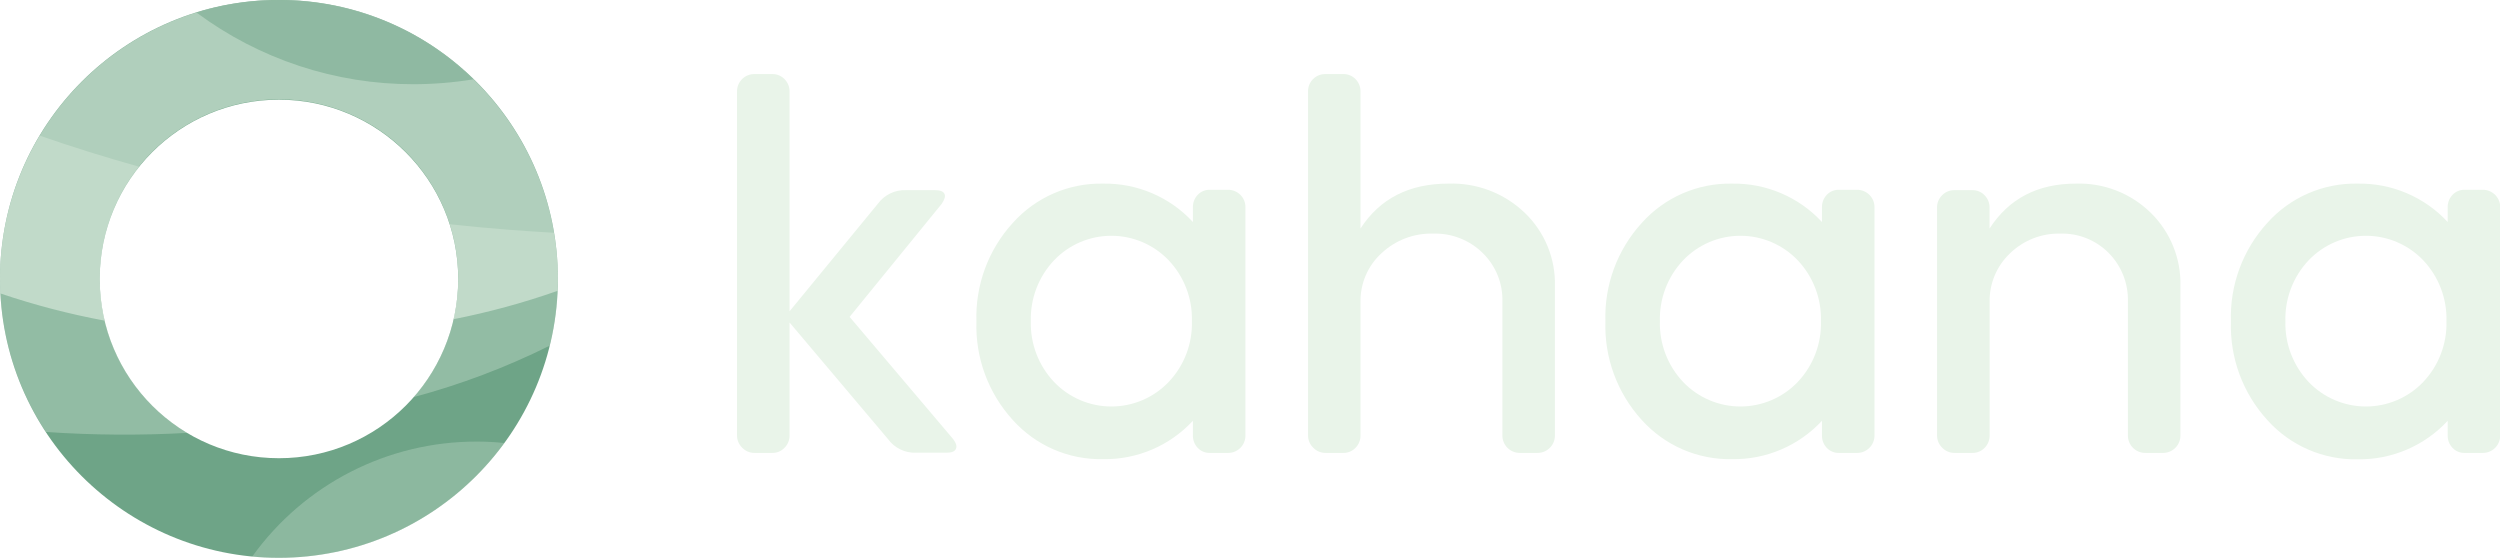
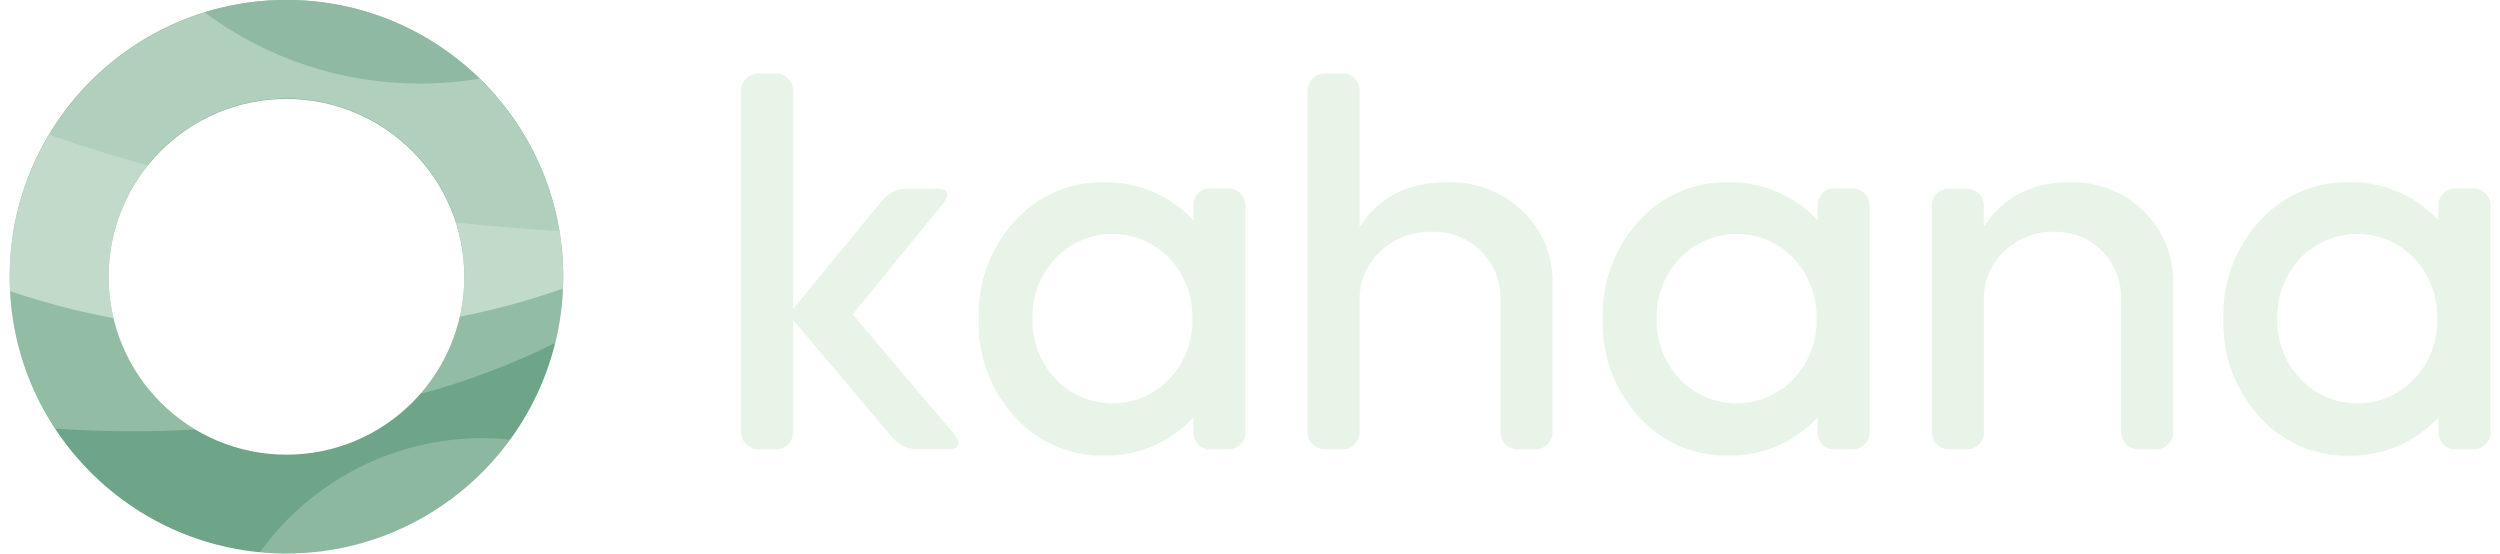
- <svg xmlns="http://www.w3.org/2000/svg" viewBox="0 0 344.6 76.9">
-   <defs>
-     <style>.cls-1,.cls-3,.cls-4,.cls-5,.cls-6{fill:#e9f4e9;}.cls-2,.cls-7{fill:#6ea487;}.cls-3{opacity:0.2;}.cls-4{opacity:0.25;}.cls-5{opacity:0.3;}.cls-6{opacity:0.54;}.cls-7{opacity:0.5;}</style>
-   </defs>
-   <g id="Layer_2" data-name="Layer 2">
-     <g id="logo">
-       <g id="kahana_logo_wide_light">
-         <path class="cls-1" d="M102.29,61.7a2.36,2.36,0,0,1-.7-1.73V12.64a2.38,2.38,0,0,1,.7-1.74,2.36,2.36,0,0,1,1.74-.69h2.44a2.27,2.27,0,0,1,1.66.69,2.34,2.34,0,0,1,.7,1.74V42.91L121,28.09a4.59,4.59,0,0,1,3.9-1.88h4c.7,0,1.13.18,1.29.52s0,.8-.38,1.36L117.11,43.68l14.27,16.84c.42.56.55,1,.38,1.36s-.59.52-1.28.52H126.3a4.56,4.56,0,0,1-3.9-1.88L108.83,44.45V60a2.32,2.32,0,0,1-.7,1.73,2.25,2.25,0,0,1-1.66.7H104A2.33,2.33,0,0,1,102.29,61.7Z" />
-         <path class="cls-1" d="M139.59,57.88a19.24,19.24,0,0,1-5-13.57,19.22,19.22,0,0,1,5-13.57,16.26,16.26,0,0,1,12.46-5.43,16.49,16.49,0,0,1,12.38,5.29v-2a2.42,2.42,0,0,1,.66-1.74,2.23,2.23,0,0,1,1.71-.7h2.44a2.38,2.38,0,0,1,2.43,2.44V60a2.38,2.38,0,0,1-2.43,2.43H166.8a2.23,2.23,0,0,1-1.71-.7,2.41,2.41,0,0,1-.66-1.73V58a16.52,16.52,0,0,1-12.38,5.29A16.26,16.26,0,0,1,139.59,57.88Zm5.7-22a11.74,11.74,0,0,0-3.2,8.39,11.72,11.72,0,0,0,3.2,8.38,10.92,10.92,0,0,0,15.8,0,11.67,11.67,0,0,0,3.2-8.38,11.7,11.7,0,0,0-3.2-8.39,10.92,10.92,0,0,0-15.8,0Z" />
-         <path class="cls-1" d="M181,61.7A2.35,2.35,0,0,1,180.3,60V12.64a2.36,2.36,0,0,1,2.43-2.43h2.44a2.28,2.28,0,0,1,1.67.69,2.37,2.37,0,0,1,.69,1.74V31.5q4-6.19,12.11-6.19a14.49,14.49,0,0,1,10.51,4,13.52,13.52,0,0,1,4.18,10.16V60a2.39,2.39,0,0,1-2.44,2.43h-2.36A2.39,2.39,0,0,1,207.09,60V41.59a9,9,0,0,0-2.71-6.71,9.31,9.31,0,0,0-6.82-2.68,10,10,0,0,0-7.14,2.71,8.91,8.91,0,0,0-2.89,6.75V60a2.35,2.35,0,0,1-.69,1.73,2.25,2.25,0,0,1-1.67.7h-2.44A2.36,2.36,0,0,1,181,61.7Z" />
-         <path class="cls-1" d="M226.29,57.88a19.24,19.24,0,0,1-5-13.57,19.22,19.22,0,0,1,5-13.57,16.29,16.29,0,0,1,12.46-5.43,16.52,16.52,0,0,1,12.39,5.29v-2a2.42,2.42,0,0,1,.66-1.74,2.23,2.23,0,0,1,1.71-.7h2.43a2.39,2.39,0,0,1,2.44,2.44V60a2.39,2.39,0,0,1-2.44,2.43h-2.43a2.23,2.23,0,0,1-1.71-.7,2.41,2.41,0,0,1-.66-1.73V58a16.56,16.56,0,0,1-12.39,5.29A16.29,16.29,0,0,1,226.29,57.88Zm5.71-22a11.74,11.74,0,0,0-3.2,8.39,11.72,11.72,0,0,0,3.2,8.38,10.92,10.92,0,0,0,15.8,0,11.72,11.72,0,0,0,3.2-8.38,11.74,11.74,0,0,0-3.2-8.39,10.92,10.92,0,0,0-15.8,0Z" />
-         <path class="cls-1" d="M267.7,61.7A2.36,2.36,0,0,1,267,60V28.65a2.37,2.37,0,0,1,.7-1.74,2.33,2.33,0,0,1,1.74-.7h2.44a2.28,2.28,0,0,1,1.67.7,2.36,2.36,0,0,1,.69,1.74V31.5q4-6.19,11.9-6.19a14.1,14.1,0,0,1,10.3,4,13.65,13.65,0,0,1,4.11,10.16V60a2.39,2.39,0,0,1-2.44,2.43h-2.36A2.39,2.39,0,0,1,293.31,60V41.59a9.16,9.16,0,0,0-2.64-6.71A9,9,0,0,0,284,32.2a9.61,9.61,0,0,0-6.93,2.71,9,9,0,0,0-2.82,6.75V60a2.35,2.35,0,0,1-.69,1.73,2.28,2.28,0,0,1-1.67.7h-2.44A2.33,2.33,0,0,1,267.7,61.7Z" />
-         <path class="cls-1" d="M312.51,57.88a19.24,19.24,0,0,1-5-13.57,19.22,19.22,0,0,1,5-13.57A16.27,16.27,0,0,1,325,25.31a16.52,16.52,0,0,1,12.39,5.29v-2a2.42,2.42,0,0,1,.66-1.74,2.23,2.23,0,0,1,1.7-.7h2.44a2.39,2.39,0,0,1,2.44,2.44V60a2.39,2.39,0,0,1-2.44,2.43h-2.44a2.23,2.23,0,0,1-1.7-.7,2.41,2.41,0,0,1-.66-1.73V58A16.56,16.56,0,0,1,325,63.31,16.27,16.27,0,0,1,312.51,57.88Zm5.71-22a11.74,11.74,0,0,0-3.2,8.39,11.72,11.72,0,0,0,3.2,8.38,10.92,10.92,0,0,0,15.8,0,11.72,11.72,0,0,0,3.2-8.38,11.74,11.74,0,0,0-3.2-8.39,10.92,10.92,0,0,0-15.8,0Z" />
-         <path class="cls-2" d="M38.45,76.89A38.45,38.45,0,1,1,76.9,38.45,38.49,38.49,0,0,1,38.45,76.89Zm0-63.15A24.71,24.71,0,1,0,63.16,38.45,24.73,24.73,0,0,0,38.45,13.74Z" />
-         <path class="cls-3" d="M14,8.84c.37-.3.74-.61,1.12-.88-.38.29-.74.58-1.1.88Z" />
-         <path class="cls-3" d="M14,8.84c.37-.31.74-.61,1.12-.89-.38.29-.74.58-1.1.89Z" />
-         <path class="cls-4" d="M69.52,61.07A38.61,38.61,0,0,1,52.16,74.38a38.09,38.09,0,0,1-13.7,2.52c-1.25,0-2.48-.05-3.7-.17A38,38,0,0,1,65.7,60.87,34.53,34.53,0,0,1,69.52,61.07Z" />
-         <path class="cls-5" d="M70.09,31.67q3.15.24,6.27.42a37.9,37.9,0,0,1-.59,15.56A100,100,0,0,1,57,54.74a24.64,24.64,0,0,0,5-23.83Q66,31.35,70.09,31.67Zm-44.28,28A24.66,24.66,0,0,1,19.23,23Q12.09,21,5.47,18.7a38.34,38.34,0,0,0,.86,40.84A157.51,157.51,0,0,0,25.81,59.67Z" />
-         <path class="cls-6" d="M38.45,0A38.5,38.5,0,0,0,0,38.45q0,1,.06,2a104.28,104.28,0,0,0,14.37,3.75,24.71,24.71,0,1,1,48.73-5.79A24.42,24.42,0,0,1,62.51,44a103.36,103.36,0,0,0,14.34-3.91c0-.55.05-1.11.05-1.67A38.5,38.5,0,0,0,38.45,0Z" />
-         <path class="cls-7" d="M27.07,1.72A50,50,0,0,0,57,11.61a51.15,51.15,0,0,0,8.26-.68A38.39,38.39,0,0,0,27.07,1.72Z" />
+ <svg xmlns="http://www.w3.org/2000/svg" width="140" height="31" viewBox="0 0 140 31">
+   <svg viewBox="0 0 344.6 76.9">
+     <defs>
+       <style>.cls-1,.cls-3,.cls-4,.cls-5,.cls-6{fill:#e9f4e9;}.cls-2,.cls-7{fill:#6ea487;}.cls-3{opacity:0.2;}.cls-4{opacity:0.25;}.cls-5{opacity:0.3;}.cls-6{opacity:0.54;}.cls-7{opacity:0.5;}</style>
+     </defs>
+     <g id="Layer_2" data-name="Layer 2">
+       <g id="logo">
+         <g id="kahana_logo_wide_light">
+           <path class="cls-1" d="M102.29,61.7a2.36,2.36,0,0,1-.7-1.73V12.64a2.38,2.38,0,0,1,.7-1.74,2.36,2.36,0,0,1,1.74-.69h2.44a2.27,2.27,0,0,1,1.66.69,2.34,2.34,0,0,1,.7,1.74V42.91L121,28.09a4.59,4.59,0,0,1,3.9-1.88h4c.7,0,1.13.18,1.29.52s0,.8-.38,1.36L117.11,43.68l14.27,16.84c.42.56.55,1,.38,1.36s-.59.52-1.28.52H126.3a4.56,4.56,0,0,1-3.9-1.88L108.83,44.45V60a2.32,2.32,0,0,1-.7,1.73,2.25,2.25,0,0,1-1.66.7H104A2.33,2.33,0,0,1,102.29,61.7Z" />
+           <path class="cls-1" d="M139.59,57.88a19.24,19.24,0,0,1-5-13.57,19.22,19.22,0,0,1,5-13.57,16.26,16.26,0,0,1,12.46-5.43,16.49,16.49,0,0,1,12.38,5.29v-2a2.42,2.42,0,0,1,.66-1.74,2.23,2.23,0,0,1,1.71-.7h2.44a2.38,2.38,0,0,1,2.43,2.44V60a2.38,2.38,0,0,1-2.43,2.43H166.8a2.23,2.23,0,0,1-1.71-.7,2.41,2.41,0,0,1-.66-1.73V58a16.52,16.52,0,0,1-12.38,5.29A16.26,16.26,0,0,1,139.59,57.88Zm5.7-22a11.74,11.74,0,0,0-3.2,8.39,11.72,11.72,0,0,0,3.2,8.38,10.92,10.92,0,0,0,15.8,0,11.67,11.67,0,0,0,3.2-8.38,11.7,11.7,0,0,0-3.2-8.39,10.92,10.92,0,0,0-15.8,0Z" />
+           <path class="cls-1" d="M181,61.7A2.35,2.35,0,0,1,180.3,60V12.64a2.36,2.36,0,0,1,2.43-2.43h2.44a2.28,2.28,0,0,1,1.67.69,2.37,2.37,0,0,1,.69,1.74V31.5q4-6.19,12.11-6.19a14.49,14.49,0,0,1,10.51,4,13.52,13.52,0,0,1,4.18,10.16V60a2.39,2.39,0,0,1-2.44,2.43h-2.36A2.39,2.39,0,0,1,207.09,60V41.59a9,9,0,0,0-2.71-6.71,9.31,9.31,0,0,0-6.82-2.68,10,10,0,0,0-7.14,2.71,8.91,8.91,0,0,0-2.89,6.75V60a2.35,2.35,0,0,1-.69,1.73,2.25,2.25,0,0,1-1.67.7h-2.44A2.36,2.36,0,0,1,181,61.7Z" />
+           <path class="cls-1" d="M226.29,57.88a19.24,19.24,0,0,1-5-13.57,19.22,19.22,0,0,1,5-13.57,16.29,16.29,0,0,1,12.46-5.43,16.52,16.52,0,0,1,12.39,5.29v-2a2.42,2.42,0,0,1,.66-1.74,2.23,2.23,0,0,1,1.71-.7h2.43a2.39,2.39,0,0,1,2.44,2.44V60a2.39,2.39,0,0,1-2.44,2.43h-2.43a2.23,2.23,0,0,1-1.71-.7,2.41,2.41,0,0,1-.66-1.73V58a16.56,16.56,0,0,1-12.39,5.29A16.29,16.29,0,0,1,226.29,57.88Zm5.71-22a11.74,11.74,0,0,0-3.2,8.39,11.72,11.72,0,0,0,3.2,8.38,10.92,10.92,0,0,0,15.8,0,11.72,11.72,0,0,0,3.2-8.38,11.74,11.74,0,0,0-3.2-8.39,10.92,10.92,0,0,0-15.8,0Z" />
+           <path class="cls-1" d="M267.7,61.7A2.36,2.36,0,0,1,267,60V28.65a2.37,2.37,0,0,1,.7-1.74,2.33,2.33,0,0,1,1.74-.7h2.44a2.28,2.28,0,0,1,1.67.7,2.36,2.36,0,0,1,.69,1.74V31.5q4-6.19,11.9-6.19a14.1,14.1,0,0,1,10.3,4,13.65,13.65,0,0,1,4.11,10.16V60a2.39,2.39,0,0,1-2.44,2.43h-2.36A2.39,2.39,0,0,1,293.31,60V41.59a9.16,9.16,0,0,0-2.64-6.71A9,9,0,0,0,284,32.2a9.61,9.61,0,0,0-6.93,2.71,9,9,0,0,0-2.82,6.75V60a2.35,2.35,0,0,1-.69,1.73,2.28,2.28,0,0,1-1.67.7h-2.44A2.33,2.33,0,0,1,267.7,61.7Z" />
+           <path class="cls-1" d="M312.51,57.88a19.24,19.24,0,0,1-5-13.57,19.22,19.22,0,0,1,5-13.57A16.27,16.27,0,0,1,325,25.31a16.52,16.52,0,0,1,12.39,5.29v-2a2.42,2.42,0,0,1,.66-1.74,2.23,2.23,0,0,1,1.7-.7h2.44a2.39,2.39,0,0,1,2.44,2.44V60a2.39,2.39,0,0,1-2.44,2.43h-2.44a2.23,2.23,0,0,1-1.7-.7,2.41,2.41,0,0,1-.66-1.73V58A16.56,16.56,0,0,1,325,63.31,16.27,16.27,0,0,1,312.51,57.88Zm5.71-22a11.74,11.74,0,0,0-3.2,8.39,11.72,11.72,0,0,0,3.2,8.38,10.92,10.92,0,0,0,15.8,0,11.72,11.72,0,0,0,3.2-8.38,11.74,11.74,0,0,0-3.2-8.39,10.92,10.92,0,0,0-15.8,0Z" />
+           <path class="cls-2" d="M38.45,76.89A38.45,38.45,0,1,1,76.9,38.45,38.49,38.49,0,0,1,38.45,76.89Zm0-63.15A24.71,24.71,0,1,0,63.16,38.45,24.73,24.73,0,0,0,38.45,13.74Z" />
+           <path class="cls-3" d="M14,8.84c.37-.3.74-.61,1.12-.88-.38.29-.74.58-1.1.88Z" />
+           <path class="cls-3" d="M14,8.84c.37-.31.74-.61,1.12-.89-.38.29-.74.58-1.1.89Z" />
+           <path class="cls-4" d="M69.52,61.07A38.61,38.61,0,0,1,52.16,74.38a38.09,38.09,0,0,1-13.7,2.52c-1.25,0-2.48-.05-3.7-.17A38,38,0,0,1,65.7,60.87,34.53,34.53,0,0,1,69.52,61.07Z" />
+           <path class="cls-5" d="M70.09,31.67q3.15.24,6.27.42a37.9,37.9,0,0,1-.59,15.56A100,100,0,0,1,57,54.74a24.64,24.64,0,0,0,5-23.83Q66,31.35,70.09,31.67Zm-44.28,28A24.66,24.66,0,0,1,19.23,23Q12.09,21,5.47,18.7a38.34,38.34,0,0,0,.86,40.84A157.51,157.51,0,0,0,25.81,59.67Z" />
+           <path class="cls-6" d="M38.45,0A38.5,38.5,0,0,0,0,38.45q0,1,.06,2a104.28,104.28,0,0,0,14.37,3.75,24.71,24.71,0,1,1,48.73-5.79A24.42,24.42,0,0,1,62.51,44a103.36,103.36,0,0,0,14.34-3.91c0-.55.05-1.11.05-1.67A38.5,38.5,0,0,0,38.45,0Z" />
+           <path class="cls-7" d="M27.07,1.72A50,50,0,0,0,57,11.61a51.15,51.15,0,0,0,8.26-.68A38.39,38.39,0,0,0,27.07,1.72Z" />
+         </g>
      </g>
    </g>
-   </g>
+   </svg>
</svg>
